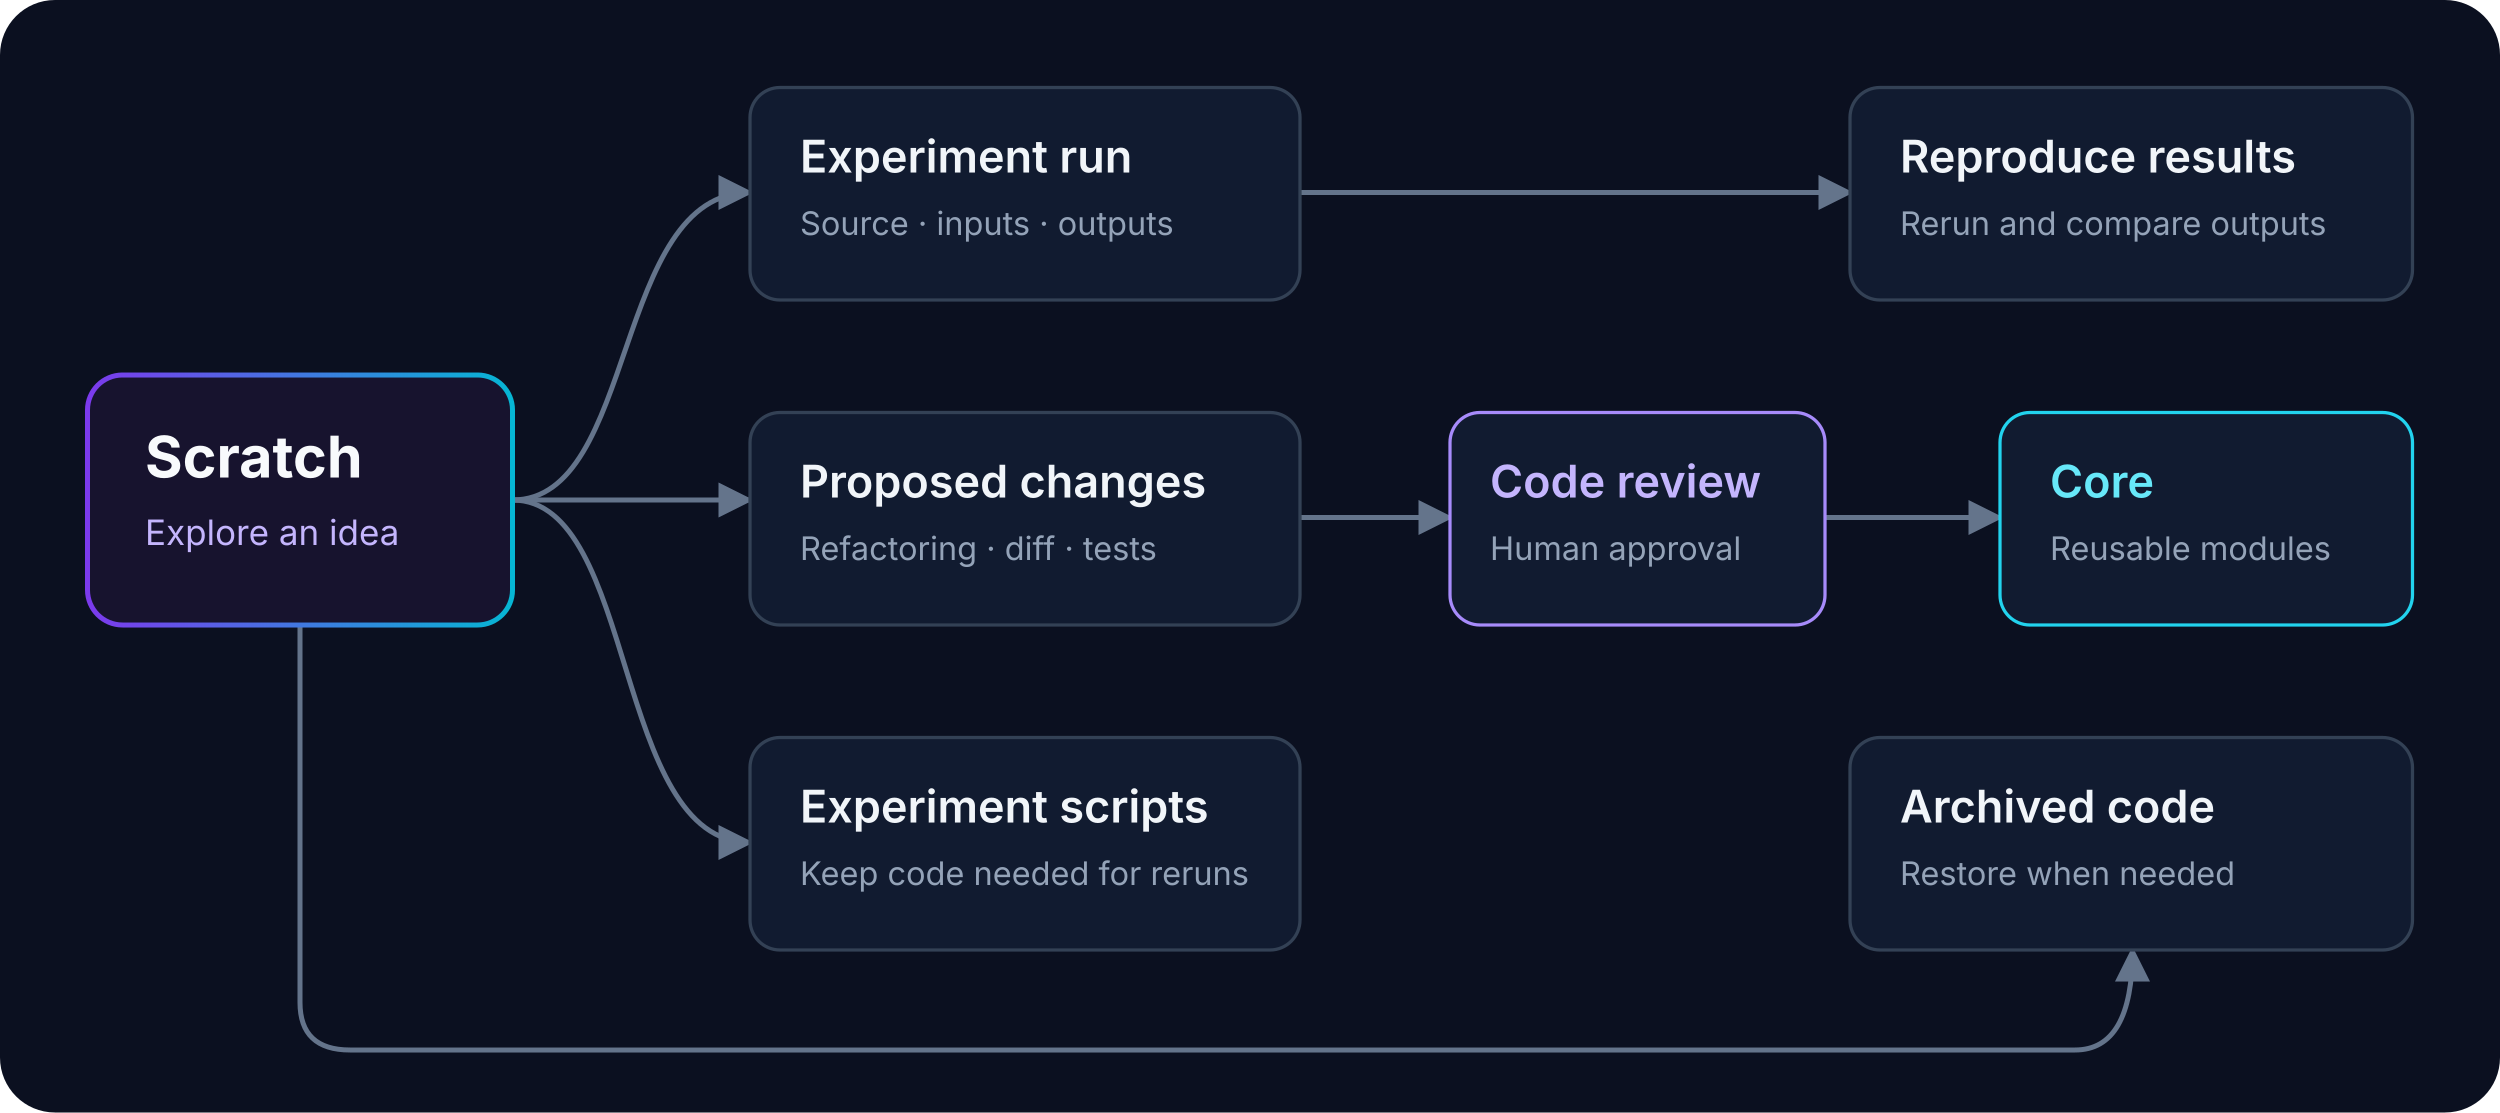
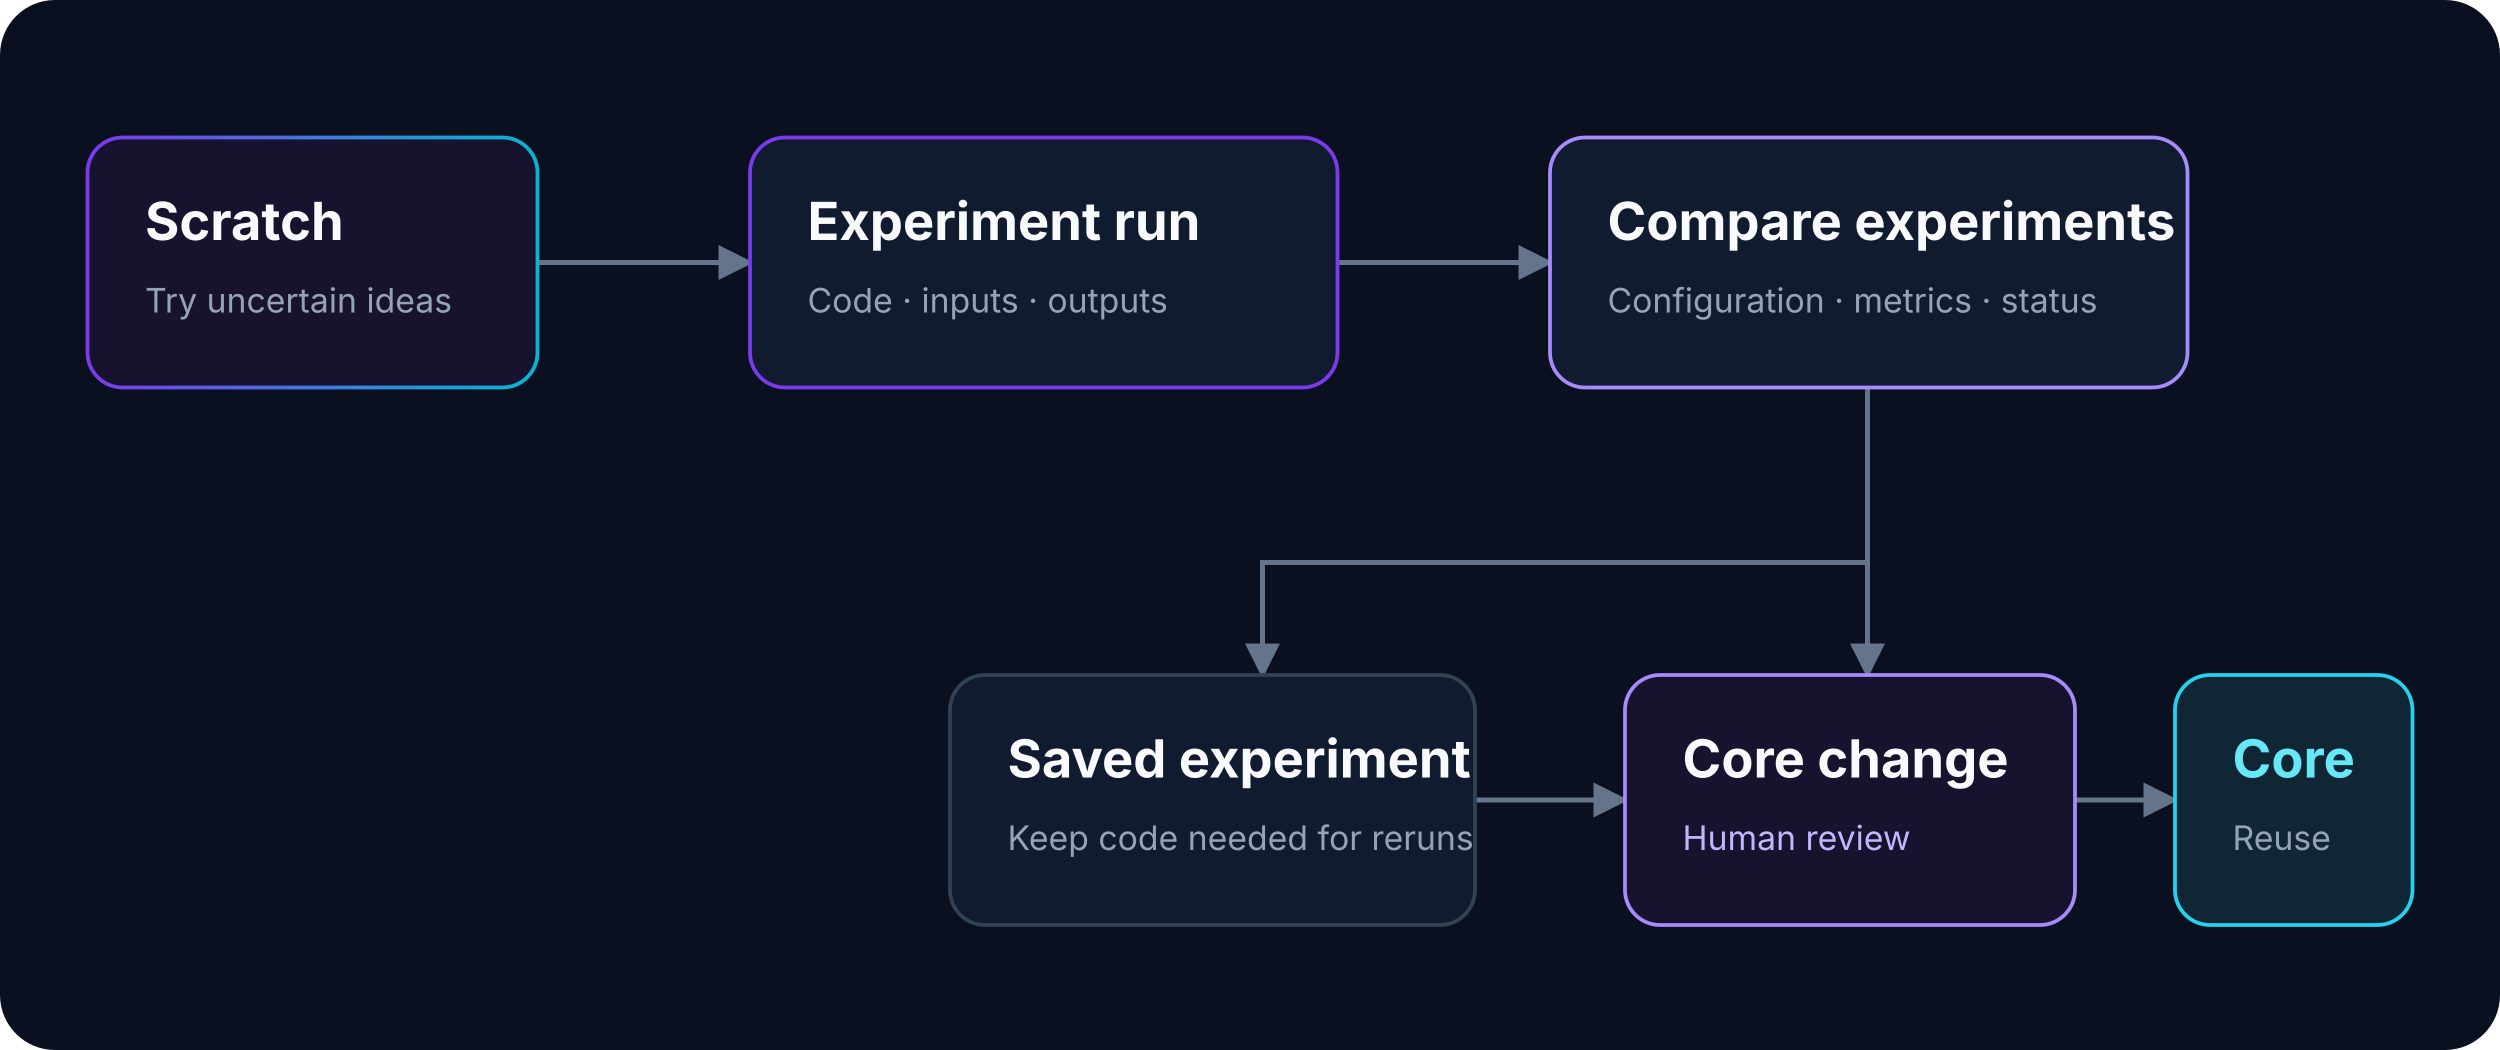
- <svg xmlns="http://www.w3.org/2000/svg" viewBox="0 0 1000 445" role="img" aria-labelledby="title desc">
+ <svg xmlns="http://www.w3.org/2000/svg" viewBox="0 0 1000 420" role="img" aria-labelledby="title desc">
  <defs>
    <marker id="arrow" viewBox="0 0 10 10" refX="9" refY="5" markerWidth="7" markerHeight="7" orient="auto-start-reverse">
      <path d="M0 0 10 5 0 10z" fill="#64748b" />
    </marker>
    <linearGradient id="accent" x1="0" x2="1">
      <stop offset="0" stop-color="#7c3aed" />
      <stop offset="1" stop-color="#06b6d4" />
    </linearGradient>
  </defs>
-   <rect width="1000" height="445" rx="22" fill="#0b1020" />
+   <rect width="1000" height="420" rx="22" fill="#0b1020" />
  <g fill="none" stroke="#64748b" stroke-width="2" marker-end="url(#arrow)">
-     <path d="M205 200C255 200 245 77 300 77" />
-     <path d="M520 77H740" />
-     <path d="M205 200H300" />
-     <path d="M520 207H580" />
-     <path d="M730 207H800" />
-     <path d="M205 200C255 200 245 337 300 337" />
-     <path d="M120 250V401Q120 420 140 420H830Q853 420 853 380" />
+     <path d="M215 105H300" />
+     <path d="M535 105H620" />
+     <path d="M747 155V225H505V270" />
+     <path d="M747 155V270" />
+     <path d="M590 320H650" />
+     <path d="M830 320H870" />
  </g>
  <g font-family="Inter,Segoe UI,sans-serif">
-     <rect x="35" y="150" width="170" height="100" rx="14" fill="#17132e" stroke="url(#accent)" stroke-width="2" />
-     <text x="58" y="191" fill="#f8fafc" font-size="23" font-weight="700">Scratch</text>
-     <text x="58" y="218" fill="#c4b5fd" font-size="14">Explore an idea</text>
-     <g fill="#111b30" stroke="#334155" stroke-width="1.3">
-       <rect x="300" y="35" width="220" height="85" rx="12" />
-       <rect x="740" y="35" width="225" height="85" rx="12" />
-       <rect x="300" y="165" width="220" height="85" rx="12" />
-       <rect x="580" y="165" width="150" height="85" rx="12" stroke="#a78bfa" />
-       <rect x="800" y="165" width="165" height="85" rx="12" stroke="#22d3ee" />
-       <rect x="300" y="295" width="220" height="85" rx="12" />
-       <rect x="740" y="295" width="225" height="85" rx="12" />
+     <g stroke-width="1.5">
+       <rect x="35" y="55" width="180" height="100" rx="14" fill="#17132e" stroke="url(#accent)" />
+       <rect x="300" y="55" width="235" height="100" rx="14" fill="#111b30" stroke="#7c3aed" />
+       <rect x="620" y="55" width="255" height="100" rx="14" fill="#111b30" stroke="#a78bfa" />
+       <rect x="380" y="270" width="210" height="100" rx="14" fill="#111b30" stroke="#334155" />
+       <rect x="650" y="270" width="180" height="100" rx="14" fill="#17132e" stroke="#a78bfa" />
+       <rect x="870" y="270" width="95" height="100" rx="14" fill="#102634" stroke="#22d3ee" />
    </g>
-     <g fill="#f1f5f9" font-size="18" font-weight="600">
-       <text x="320" y="69">Experiment run</text>
-       <text x="760" y="69">Reproduce results</text>
-       <text x="320" y="199">Proposed changes</text>
-       <text x="596" y="199" fill="#c4b5fd">Code review</text>
-       <text x="820" y="199" fill="#67e8f9">Core</text>
-       <text x="320" y="329">Experiment scripts</text>
-       <text x="760" y="329">Archived code</text>
+     <g fill="#f8fafc" font-size="21" font-weight="700">
+       <text x="58" y="96">Scratch</text>
+       <text x="323" y="96">Experiment run</text>
+       <text x="643" y="96">Compare experiments</text>
+       <text x="403" y="311">Saved experiment</text>
+       <text x="673" y="311">Core change</text>
+       <text x="893" y="311" fill="#67e8f9">Core</text>
    </g>
-     <g fill="#94a3b8" font-size="13">
-       <text x="320" y="94">Source · inputs · outputs</text>
-       <text x="760" y="94">Rerun and compare outputs</text>
-       <text x="320" y="224">Refactoring · diff · tests</text>
-       <text x="596" y="224">Human approval</text>
-       <text x="820" y="224">Reusable modules</text>
-       <text x="320" y="354">Keep code needed for reruns</text>
-       <text x="760" y="354">Restore when needed</text>
+     <g fill="#94a3b8" font-size="13.5">
+       <text x="58" y="125">Try uncertain ideas</text>
+       <text x="323" y="125">Code · inputs · outputs</text>
+       <text x="643" y="125">Configuration · metrics · status</text>
+       <text x="403" y="340">Keep code needed for reruns</text>
+       <text x="673" y="340" fill="#c4b5fd">Human review</text>
+       <text x="893" y="340">Reuse</text>
    </g>
  </g>
</svg>
